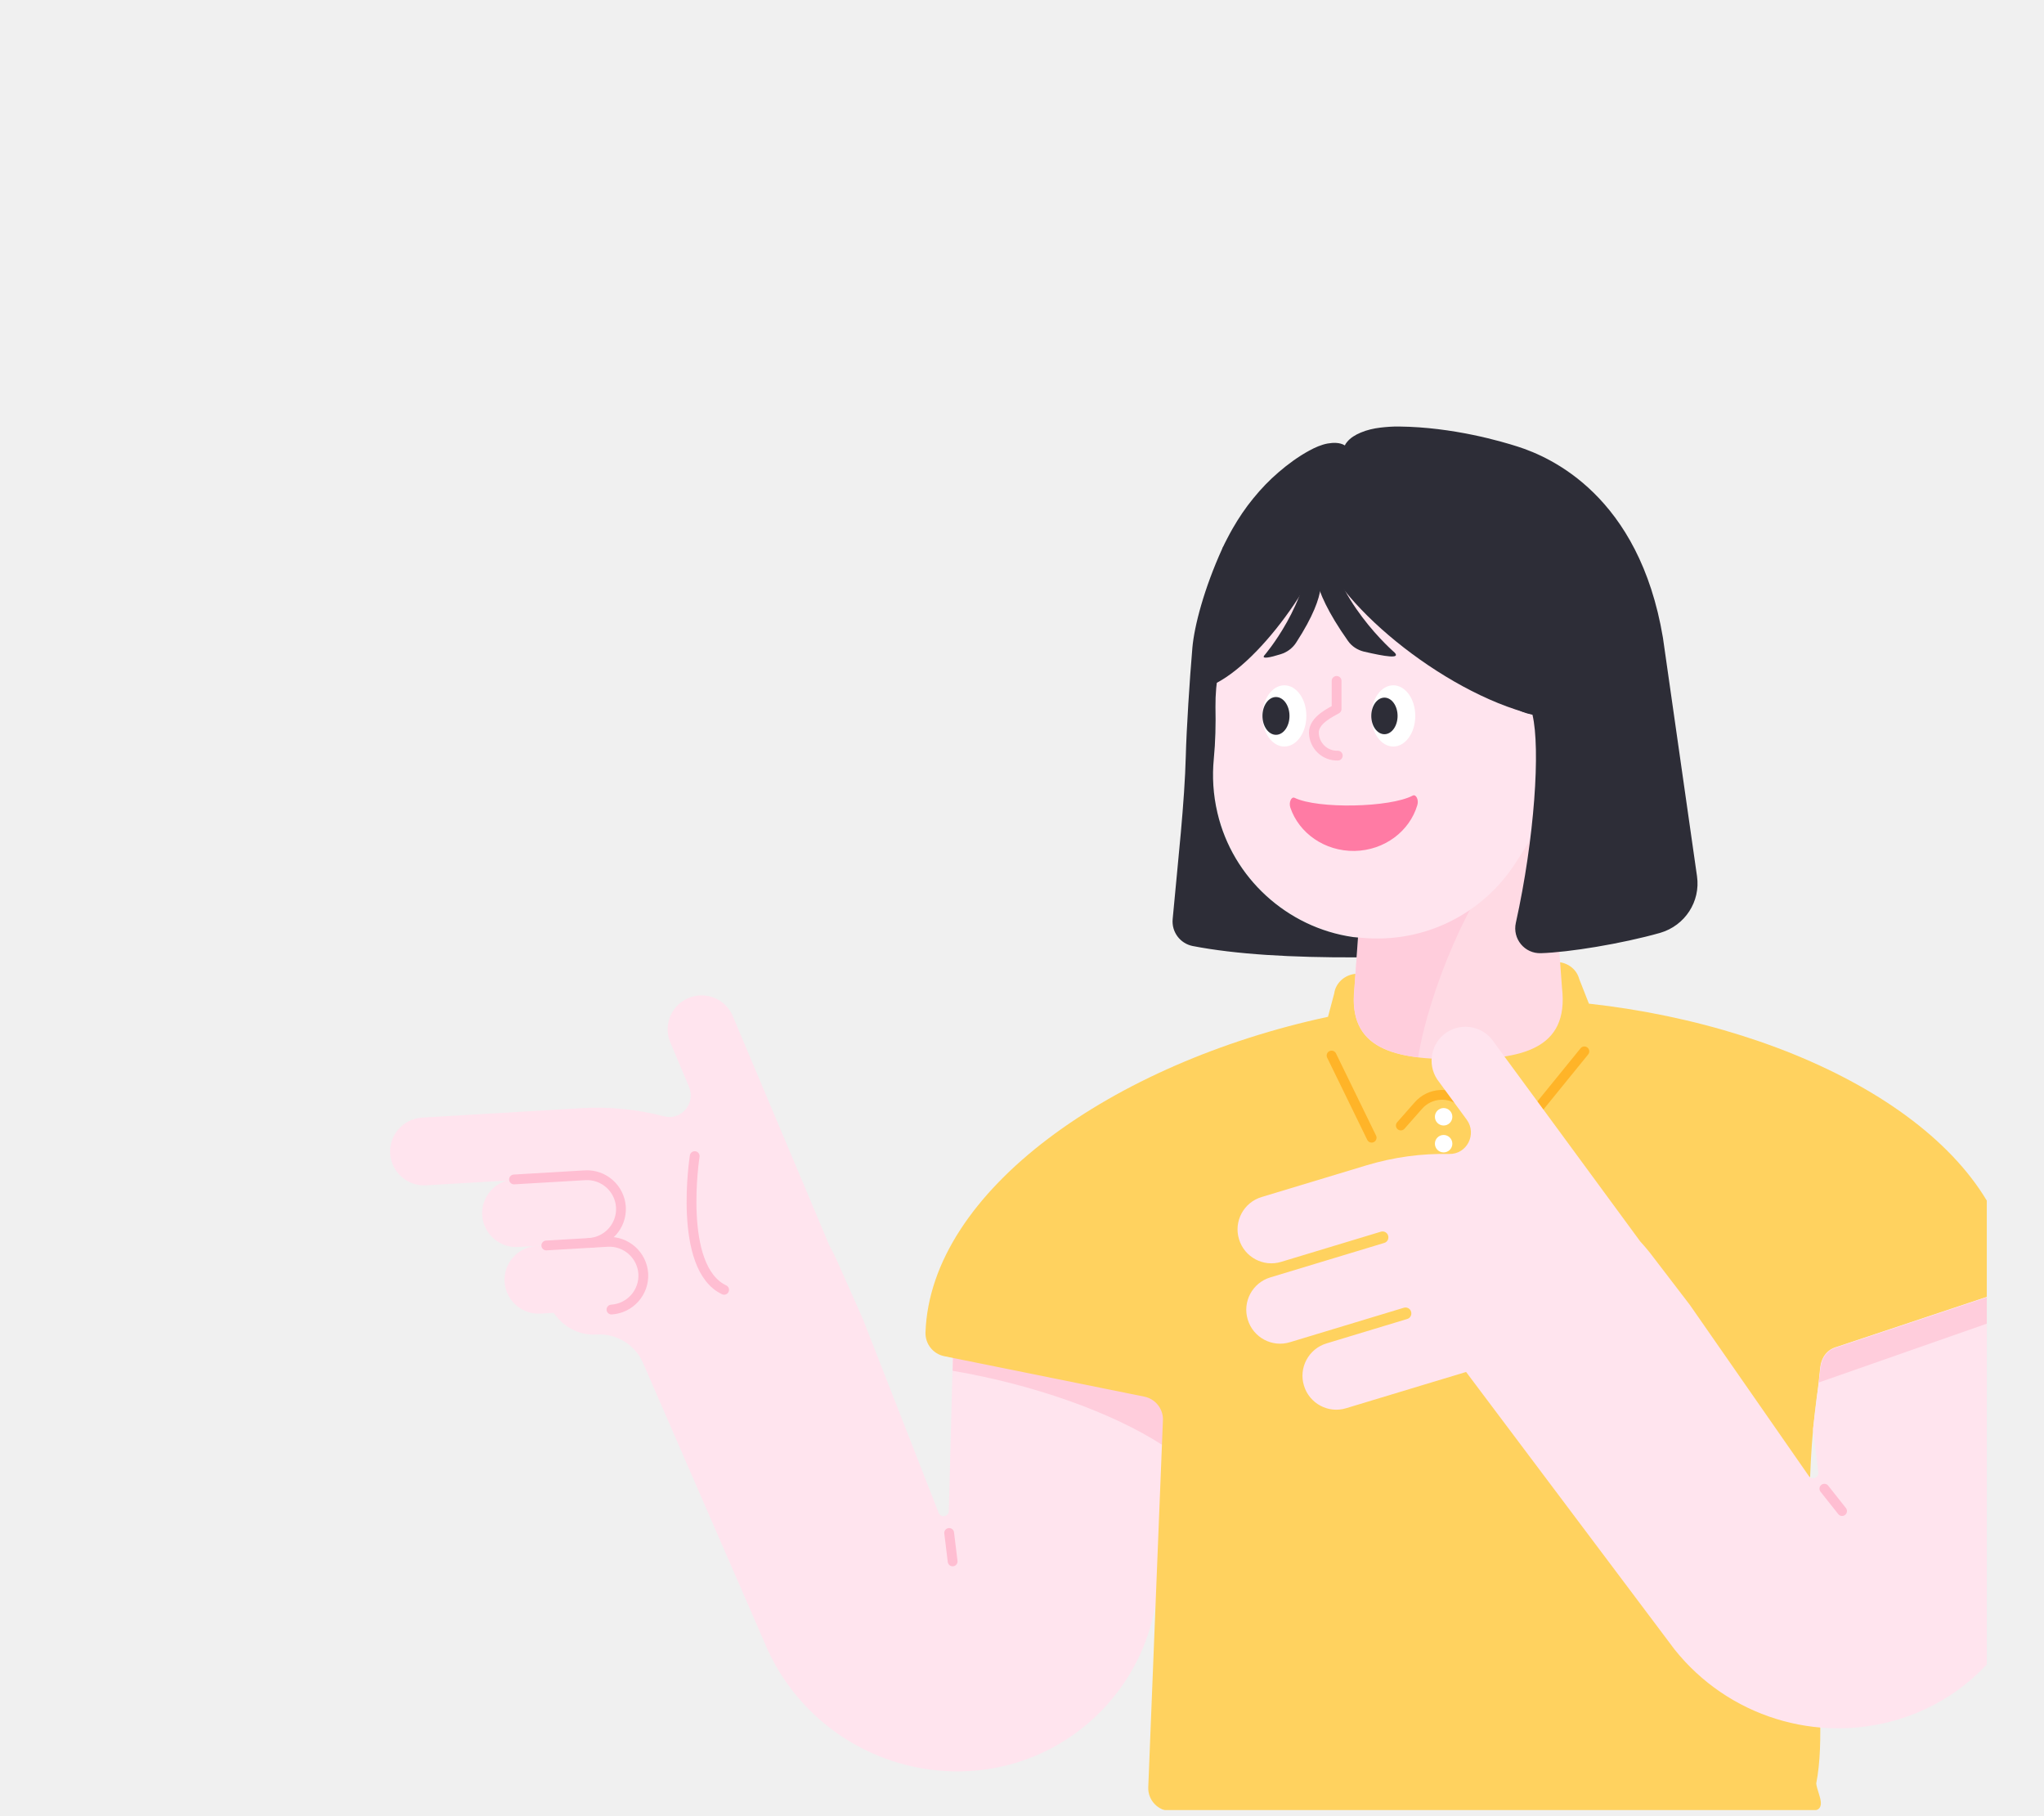
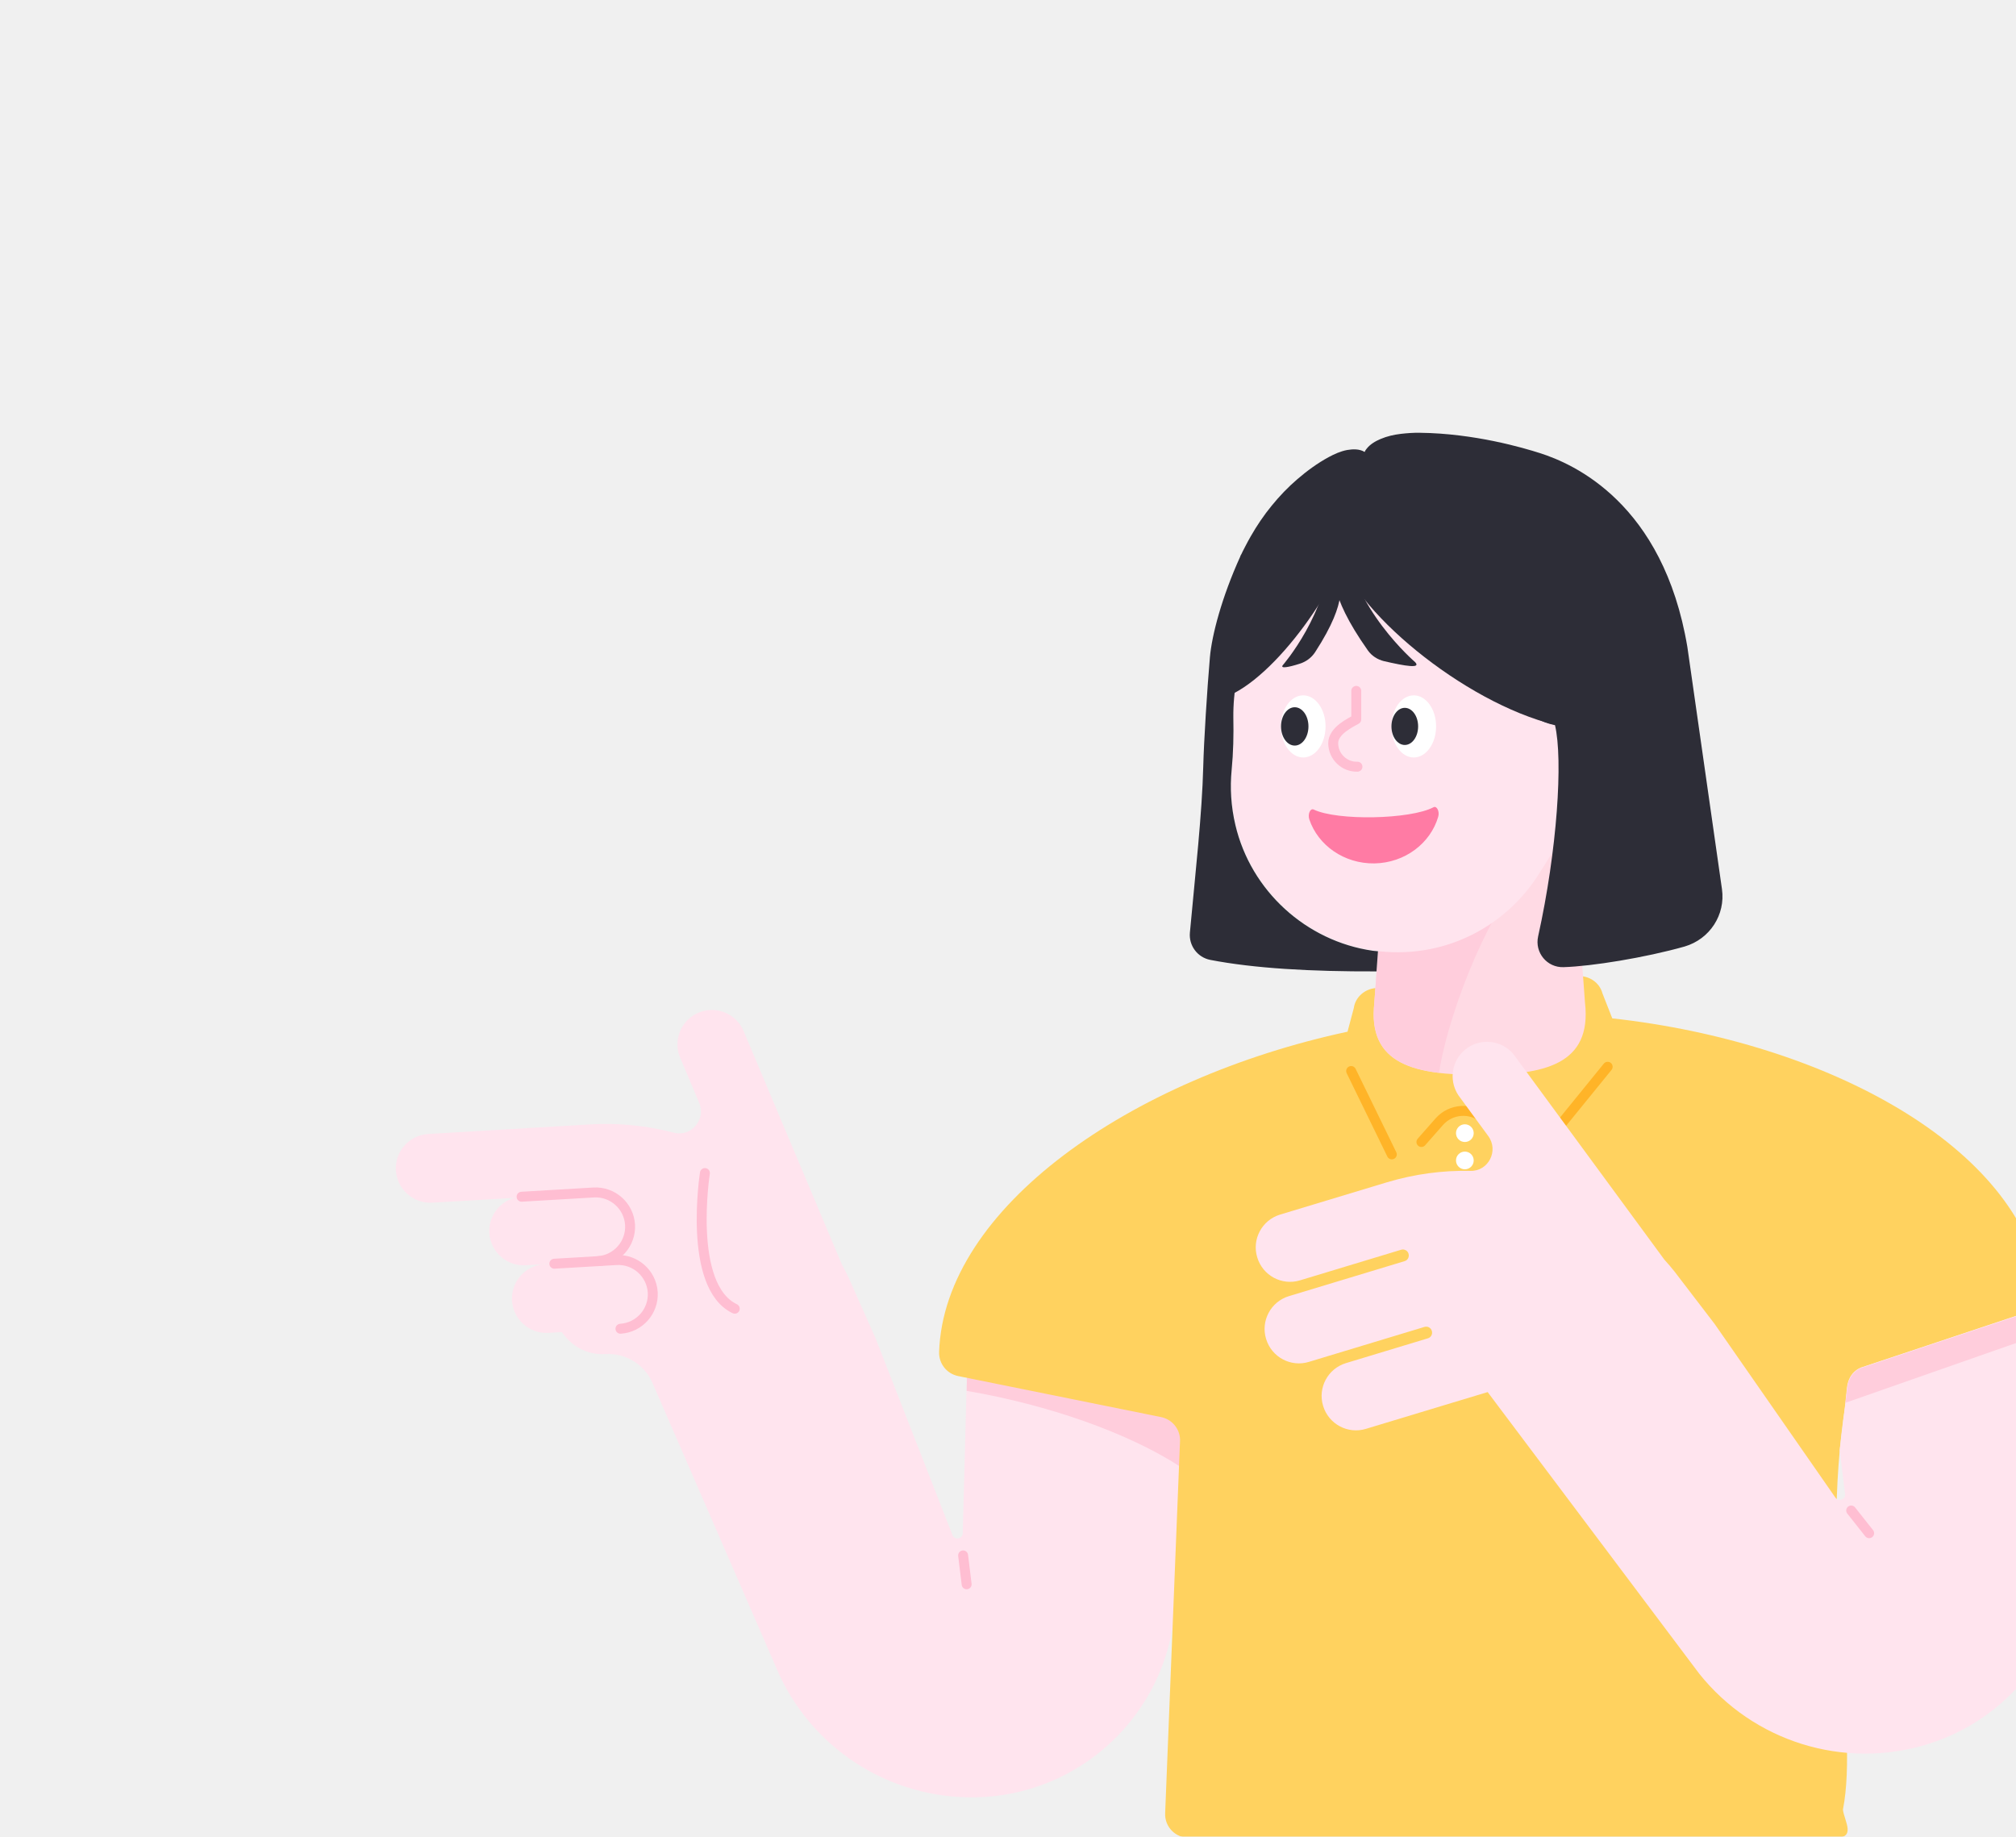
- <svg xmlns="http://www.w3.org/2000/svg" width="393" height="349" viewBox="0 0 393 349" fill="none">
+ <svg xmlns="http://www.w3.org/2000/svg" width="382" height="348" viewBox="0 0 382 348" fill="none">
  <mask id="mask0" mask-type="alpha" maskUnits="userSpaceOnUse" x="0" y="0" width="382" height="348">
-     <path d="M382 324C382 337.255 371.255 348 358 348L24 348C10.745 348 2.95782e-05 337.255 2.84194e-05 324L2.19259e-06 24C1.03382e-06 10.745 10.745 1.93855e-06 24 7.79773e-07L358 -2.84194e-05C371.255 -2.95782e-05 382 10.745 382 24L382 324Z" fill="#FFB428" />
+     <path d="M382 324C382 337.255 371.255 348 358 348L24 348C10.745 348 2.95782e-05 337.255 2.84194e-05 324L2.19259e-06 24C1.03382e-06 10.745 10.745 1.93855e-06 24 7.79773e-07L358 -2.84194e-05C371.255 -2.95782e-05 382 10.745 382 24L382 324Z" fill="#3C6EE6" />
  </mask>
  <g mask="url(#mask0)">
    <path d="M106.647 226.436L81.908 227.885C78.322 228.092 75.241 225.356 75.011 221.769C74.804 218.182 77.54 215.101 81.127 214.872L111.774 213.055C117.223 212.733 122.557 213.285 127.661 214.619C130.972 215.492 133.8 212.136 132.49 208.986L128.765 200.134C127.523 196.754 129.271 193.007 132.651 191.765C136.03 190.524 139.778 192.271 141.02 195.651L159.482 239.495C159.941 240.346 160.378 241.197 160.792 242.07L165.896 253.566L180.496 290.904C180.932 291.893 182.404 291.594 182.427 290.513L183.439 251.773L224.271 254.9L222.685 303.297C222.041 323.184 206.315 339.324 186.451 340.497C170.012 341.462 154.653 332.312 147.687 317.39L123.638 262.05C122.12 258.532 118.557 256.348 114.717 256.578C111.728 256.762 108.855 255.451 106.992 253.106L102.854 247.818L110.418 242.185L106.647 226.436Z" fill="#FFE4EE" />
    <path d="M113.27 238.943L99.612 239.748C96.026 239.955 92.945 237.219 92.715 233.632C92.508 230.045 95.244 226.965 98.831 226.735L112.488 225.93C116.074 225.723 119.155 228.459 119.385 232.046C119.592 235.655 116.856 238.736 113.27 238.943Z" fill="#FFE4EE" />
    <path d="M117.568 251.751L103.911 252.555C100.325 252.762 97.244 250.026 97.014 246.44C96.807 242.853 99.543 239.772 103.13 239.542L116.787 238.738C120.373 238.531 123.454 241.267 123.684 244.853C123.914 248.463 121.155 251.544 117.568 251.751Z" fill="#FFE4EE" />
    <path d="M98.831 226.758L112.488 225.953C116.074 225.746 119.155 228.482 119.385 232.069C119.592 235.656 116.856 238.737 113.27 238.967" stroke="#FFBED2" stroke-width="1.883" stroke-miterlimit="10" stroke-linecap="round" stroke-linejoin="round" />
    <path d="M105.038 239.45L116.787 238.76C120.373 238.553 123.454 241.289 123.684 244.876C123.891 248.462 121.155 251.543 117.568 251.773" stroke="#FFBED2" stroke-width="1.883" stroke-miterlimit="10" stroke-linecap="round" stroke-linejoin="round" />
    <path d="M133.57 222.274C133.57 222.274 130.213 243.702 139.226 247.979" stroke="#FFBED2" stroke-width="1.883" stroke-miterlimit="10" stroke-linecap="round" stroke-linejoin="round" />
    <path d="M183.462 251.818L224.295 254.945L223.536 277.845C213.696 271.476 198.567 266.165 183.163 263.544L183.462 251.818Z" fill="#FFCDDC" />
    <path d="M182.496 294.722L183.163 300.194" stroke="#FFBED2" stroke-width="1.883" stroke-miterlimit="10" stroke-linecap="round" stroke-linejoin="round" />
    <path d="M223.605 272.809C223.559 270.717 222.064 268.923 219.995 268.51L181.553 260.738C179.392 260.302 177.875 258.37 177.944 256.163C178.909 228.872 214.086 204.34 255.333 195.489L256.528 191.005C256.804 188.936 258.621 187.327 260.828 187.212L298.925 184.959C301.132 184.821 303.109 186.2 303.638 188.223L305.5 192.96C346.448 197.489 382.751 217.423 386.821 243.84C387.143 246.001 385.855 248.093 383.786 248.783L353.092 259.014C351.414 259.566 350.264 261.037 350.057 262.739L349.713 265.82C344.631 298.283 352.357 326.77 349.207 342.887C349.46 345.117 351.92 348.474 347.391 348.221H225.214C222.708 348.221 220.685 346.129 220.777 343.623L223.605 272.809Z" fill="#FFD25F" />
    <path d="M277.566 216.388C278.493 216.388 279.244 215.637 279.244 214.71C279.244 213.783 278.493 213.031 277.566 213.031C276.639 213.031 275.888 213.783 275.888 214.71C275.888 215.637 276.639 216.388 277.566 216.388Z" fill="white" />
    <path d="M277.566 221.563C278.493 221.563 279.244 220.811 279.244 219.884C279.244 218.957 278.493 218.206 277.566 218.206C276.639 218.206 275.888 218.957 275.888 219.884C275.888 220.811 276.639 221.563 277.566 221.563Z" fill="white" />
    <path d="M256.022 202.938L263.725 218.733" stroke="#FFB428" stroke-width="1.883" stroke-miterlimit="10" stroke-linecap="round" stroke-linejoin="round" />
    <path d="M269.335 216.388L272.715 212.548C274.922 210.042 278.739 209.789 281.268 211.996L288.694 218.526C289.521 219.261 290.786 219.169 291.476 218.319L304.627 202.133" stroke="#FFB428" stroke-width="1.883" stroke-miterlimit="10" stroke-linecap="round" stroke-linejoin="round" />
    <path d="M297.27 148.333H263.45L260.415 189.948C259.036 201.88 268.347 203.673 280.372 203.673C292.373 203.673 301.708 201.857 300.328 189.948L297.27 148.333Z" fill="#FFDAE4" />
    <path d="M260.3 192.406C260.415 199.718 265.427 202.408 272.669 203.281C274.669 190.613 283.176 170.45 289.499 165.438L262.139 166.426L260.415 189.946C260.415 189.969 260.415 189.992 260.415 190.015L260.392 190.337V190.36C260.369 190.636 260.346 190.889 260.346 191.165C260.323 191.487 260.323 191.924 260.3 192.406Z" fill="#FFCDDC" />
    <path d="M233.262 124.606C233.262 102.511 251.701 84.739 274.026 85.819C293.821 86.785 310.053 103.086 310.904 122.881C311.295 131.986 308.536 140.401 303.662 147.206C299.339 153.23 295.454 159.53 291.476 165.783C285.107 175.785 273.29 181.969 260.185 180.107C247.517 178.291 237.055 168.657 234.136 156.196C233.285 152.609 233.101 149.115 233.423 145.781C234.043 139.481 233.699 133.136 233.331 126.836C233.285 126.1 233.262 125.365 233.262 124.606Z" fill="#FFE4EE" />
    <path d="M294.695 138.676C294.695 134.607 297.753 131.342 301.455 131.526C304.743 131.71 307.433 134.699 307.571 138.354C307.639 140.033 307.18 141.573 306.375 142.838C305.662 143.941 305.018 145.114 304.352 146.263C303.294 148.103 301.34 149.252 299.156 148.907C297.064 148.586 295.316 146.792 294.833 144.516C294.695 143.849 294.672 143.206 294.718 142.608C294.833 141.458 294.764 140.286 294.695 139.113C294.718 138.952 294.695 138.814 294.695 138.676Z" fill="#FFE4EE" />
    <path d="M246.942 143.527C249.279 143.527 251.173 140.892 251.173 137.642C251.173 134.391 249.279 131.756 246.942 131.756C244.606 131.756 242.712 134.391 242.712 137.642C242.712 140.892 244.606 143.527 246.942 143.527Z" fill="white" />
    <path d="M267.887 143.527C270.223 143.527 272.117 140.892 272.117 137.642C272.117 134.391 270.223 131.756 267.887 131.756C265.55 131.756 263.656 134.391 263.656 137.642C263.656 140.892 265.55 143.527 267.887 143.527Z" fill="white" />
    <path d="M245.332 141.274C246.767 141.274 247.931 139.648 247.931 137.641C247.931 135.635 246.767 134.009 245.332 134.009C243.898 134.009 242.734 135.635 242.734 137.641C242.734 139.648 243.898 141.274 245.332 141.274Z" fill="#2D2D37" />
    <path d="M266.185 141.159C267.582 141.159 268.714 139.584 268.714 137.642C268.714 135.699 267.582 134.124 266.185 134.124C264.789 134.124 263.656 135.699 263.656 137.642C263.656 139.584 264.789 141.159 266.185 141.159Z" fill="#2D2D37" />
    <path d="M302.512 138.516L301.501 139.527C300.489 140.539 300.489 142.194 301.501 143.206" stroke="#FFBED2" stroke-width="1.883" stroke-miterlimit="10" stroke-linecap="round" stroke-linejoin="round" />
    <path d="M257.218 145.276C254.735 145.345 252.689 143.391 252.62 140.908C252.551 138.424 256.023 136.884 256.989 136.309V130.906" stroke="#FFBED2" stroke-width="1.883" stroke-miterlimit="10" stroke-linecap="round" stroke-linejoin="round" />
    <path d="M234.273 109.754C245.585 99.155 255.77 89.981 256.069 99.247C256.322 106.857 243.906 126.147 233.744 131.389" fill="#2D2D37" />
    <path d="M294.717 137.366C277.29 133.113 255.839 115.272 253.379 104.121C251.057 93.591 265.633 85.636 280.762 85.636" fill="#2D2D37" />
    <path d="M252.988 108.26C252.988 108.26 251.287 112.076 259.196 123.25C259.908 124.262 261.012 124.974 262.23 125.273C266.3 126.216 269.335 126.722 268.139 125.457C268.139 125.457 255.908 115.019 255.034 102.259" fill="#2D2D37" />
    <path d="M253.586 110.443C253.586 110.443 255.885 113.271 249.195 123.571C248.505 124.629 247.447 125.411 246.229 125.779C244.136 126.445 242.573 126.721 243.056 126.054C243.056 126.054 251.77 116.053 252.023 104.351L255.816 104.948" fill="#2D2D37" />
    <path d="M326.285 168.474L319.732 122.606C315.157 95.293 298.097 87.866 291.821 85.866C288.671 84.855 279.36 82.118 269.036 82.004C267.841 81.981 266.622 82.073 265.427 82.21C264.116 82.371 262.852 82.647 261.61 83.176C260.622 83.59 259.633 84.165 258.966 85.015C258.805 85.199 258.667 85.406 258.575 85.636C257.61 85.038 256.345 85.084 255.264 85.268C254.023 85.498 252.85 86.027 251.747 86.625C249.632 87.774 247.654 89.223 245.838 90.786C244.068 92.304 242.435 94.005 240.964 95.821C239.469 97.638 238.159 99.592 236.986 101.638C236.618 102.259 236.296 102.903 235.952 103.546C235.791 103.868 235.63 104.19 235.469 104.489C235.4 104.65 235.308 104.811 235.239 104.972C235.193 105.087 235.009 105.317 235.009 105.455C231.491 113.203 229.629 120.353 229.261 124.515C228.732 130.607 228.112 140.517 227.997 145.23C227.767 154.312 226.525 165.164 225.468 176.705C225.238 179.165 226.893 181.395 229.307 181.878C237.607 183.488 248.39 184.108 260.828 184.062L261.104 180.246C260.782 180.2 260.46 180.2 260.139 180.154C247.47 178.338 237.009 168.773 234.089 156.335C233.239 152.748 233.055 149.253 233.376 145.92C233.698 142.586 233.767 139.252 233.698 135.918C233.652 131.021 234.572 126.147 236.457 121.618C239.699 113.847 244.711 105.363 250.643 103.776C251.701 103.501 252.804 104.121 253.172 105.133C254.207 108.053 257.655 114.1 268.783 116.261C280.187 118.468 283.429 135.137 294.649 137.413C296.189 143.942 295.063 161.117 291.453 177.418C290.763 180.476 293.131 183.373 296.281 183.258C301.592 183.097 311.731 181.464 319.204 179.349C323.986 177.947 326.975 173.326 326.285 168.474Z" fill="#2D2D37" />
    <path d="M271.634 152.955C267.243 155.277 253.402 155.553 248.919 153.391C248.275 153.092 247.769 154.265 248.091 155.254C249.746 160.174 254.69 163.692 260.46 163.6C266.231 163.485 271.036 159.783 272.508 154.794C272.83 153.782 272.255 152.633 271.634 152.955Z" fill="#FF7BA4" />
    <path d="M348.586 274.741L349.597 282.972C349.827 284.03 348.471 284.651 347.804 283.8L324.905 250.876L317.248 240.875C316.651 240.116 316.007 239.38 315.363 238.668L287.199 200.318C285.221 197.329 281.175 196.501 278.163 198.479C275.174 200.456 274.346 204.502 276.324 207.514L282.002 215.262C284.026 218.021 282.049 221.953 278.623 221.861C273.358 221.746 268.024 222.459 262.805 224.022L242.572 230.138C239.123 231.173 237.169 234.828 238.227 238.254C239.261 241.703 242.917 243.657 246.343 242.599L265.495 236.805C266.092 236.622 266.736 236.966 266.897 237.564C267.081 238.162 266.736 238.806 266.138 238.967L244.251 245.588C240.802 246.623 238.848 250.278 239.905 253.704C240.94 257.153 244.595 259.107 248.021 258.05L269.909 251.428C270.507 251.244 271.15 251.589 271.311 252.187C271.495 252.784 271.15 253.428 270.553 253.589L255.057 258.279C251.608 259.314 249.654 262.97 250.711 266.395C251.746 269.844 255.401 271.798 258.827 270.741L275.404 265.729L281.887 263.774L321.962 317.115C332.216 329.99 349.275 335.324 365.025 330.565C384.084 324.794 395.603 305.458 391.626 285.961L383.717 248.761L353.023 258.992C353.023 258.992 350.356 259.521 349.965 262.947C349.643 266.441 348.586 274.741 348.586 274.741Z" fill="#FFE4EE" />
    <path d="M350.771 286.214L354.173 290.513" stroke="#FFBED2" stroke-width="1.883" stroke-miterlimit="10" stroke-linecap="round" stroke-linejoin="round" />
    <path d="M383.809 248.83L353.092 259.061C353.092 259.061 350.425 259.59 350.034 263.016C349.942 263.752 349.827 264.74 349.689 265.798L384.82 253.497L383.809 248.83Z" fill="#FFCDDC" />
  </g>
</svg>
